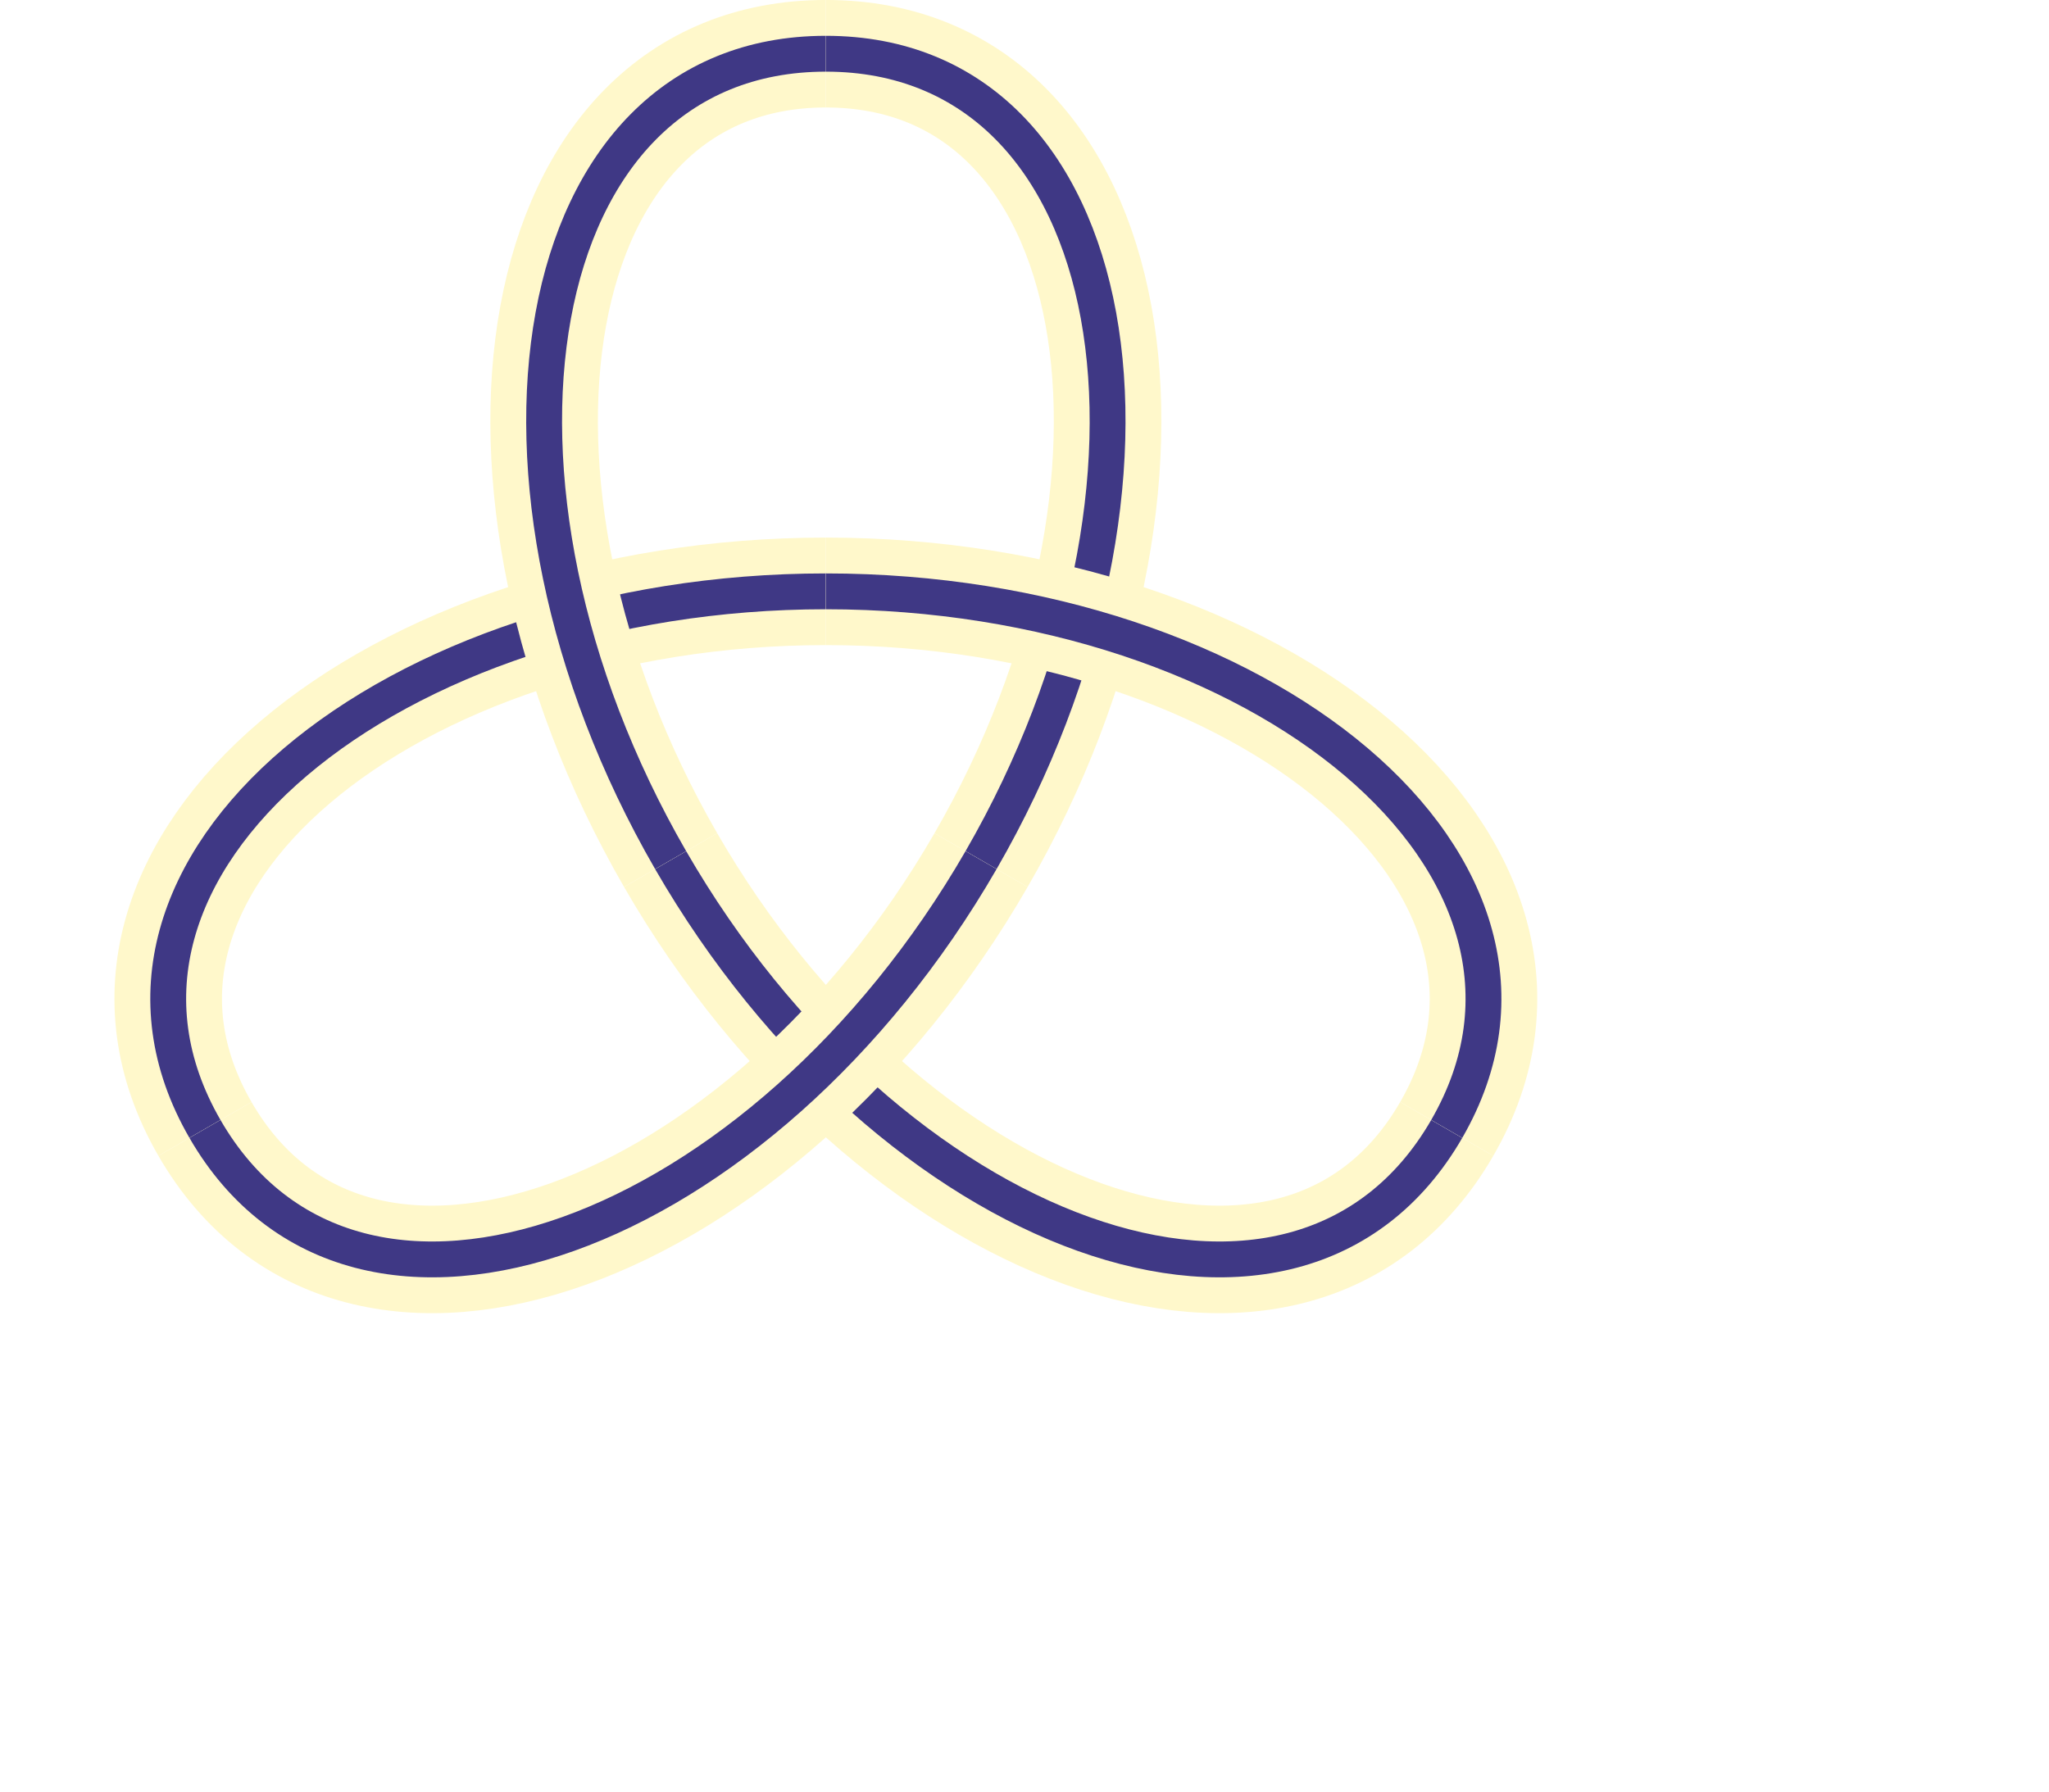
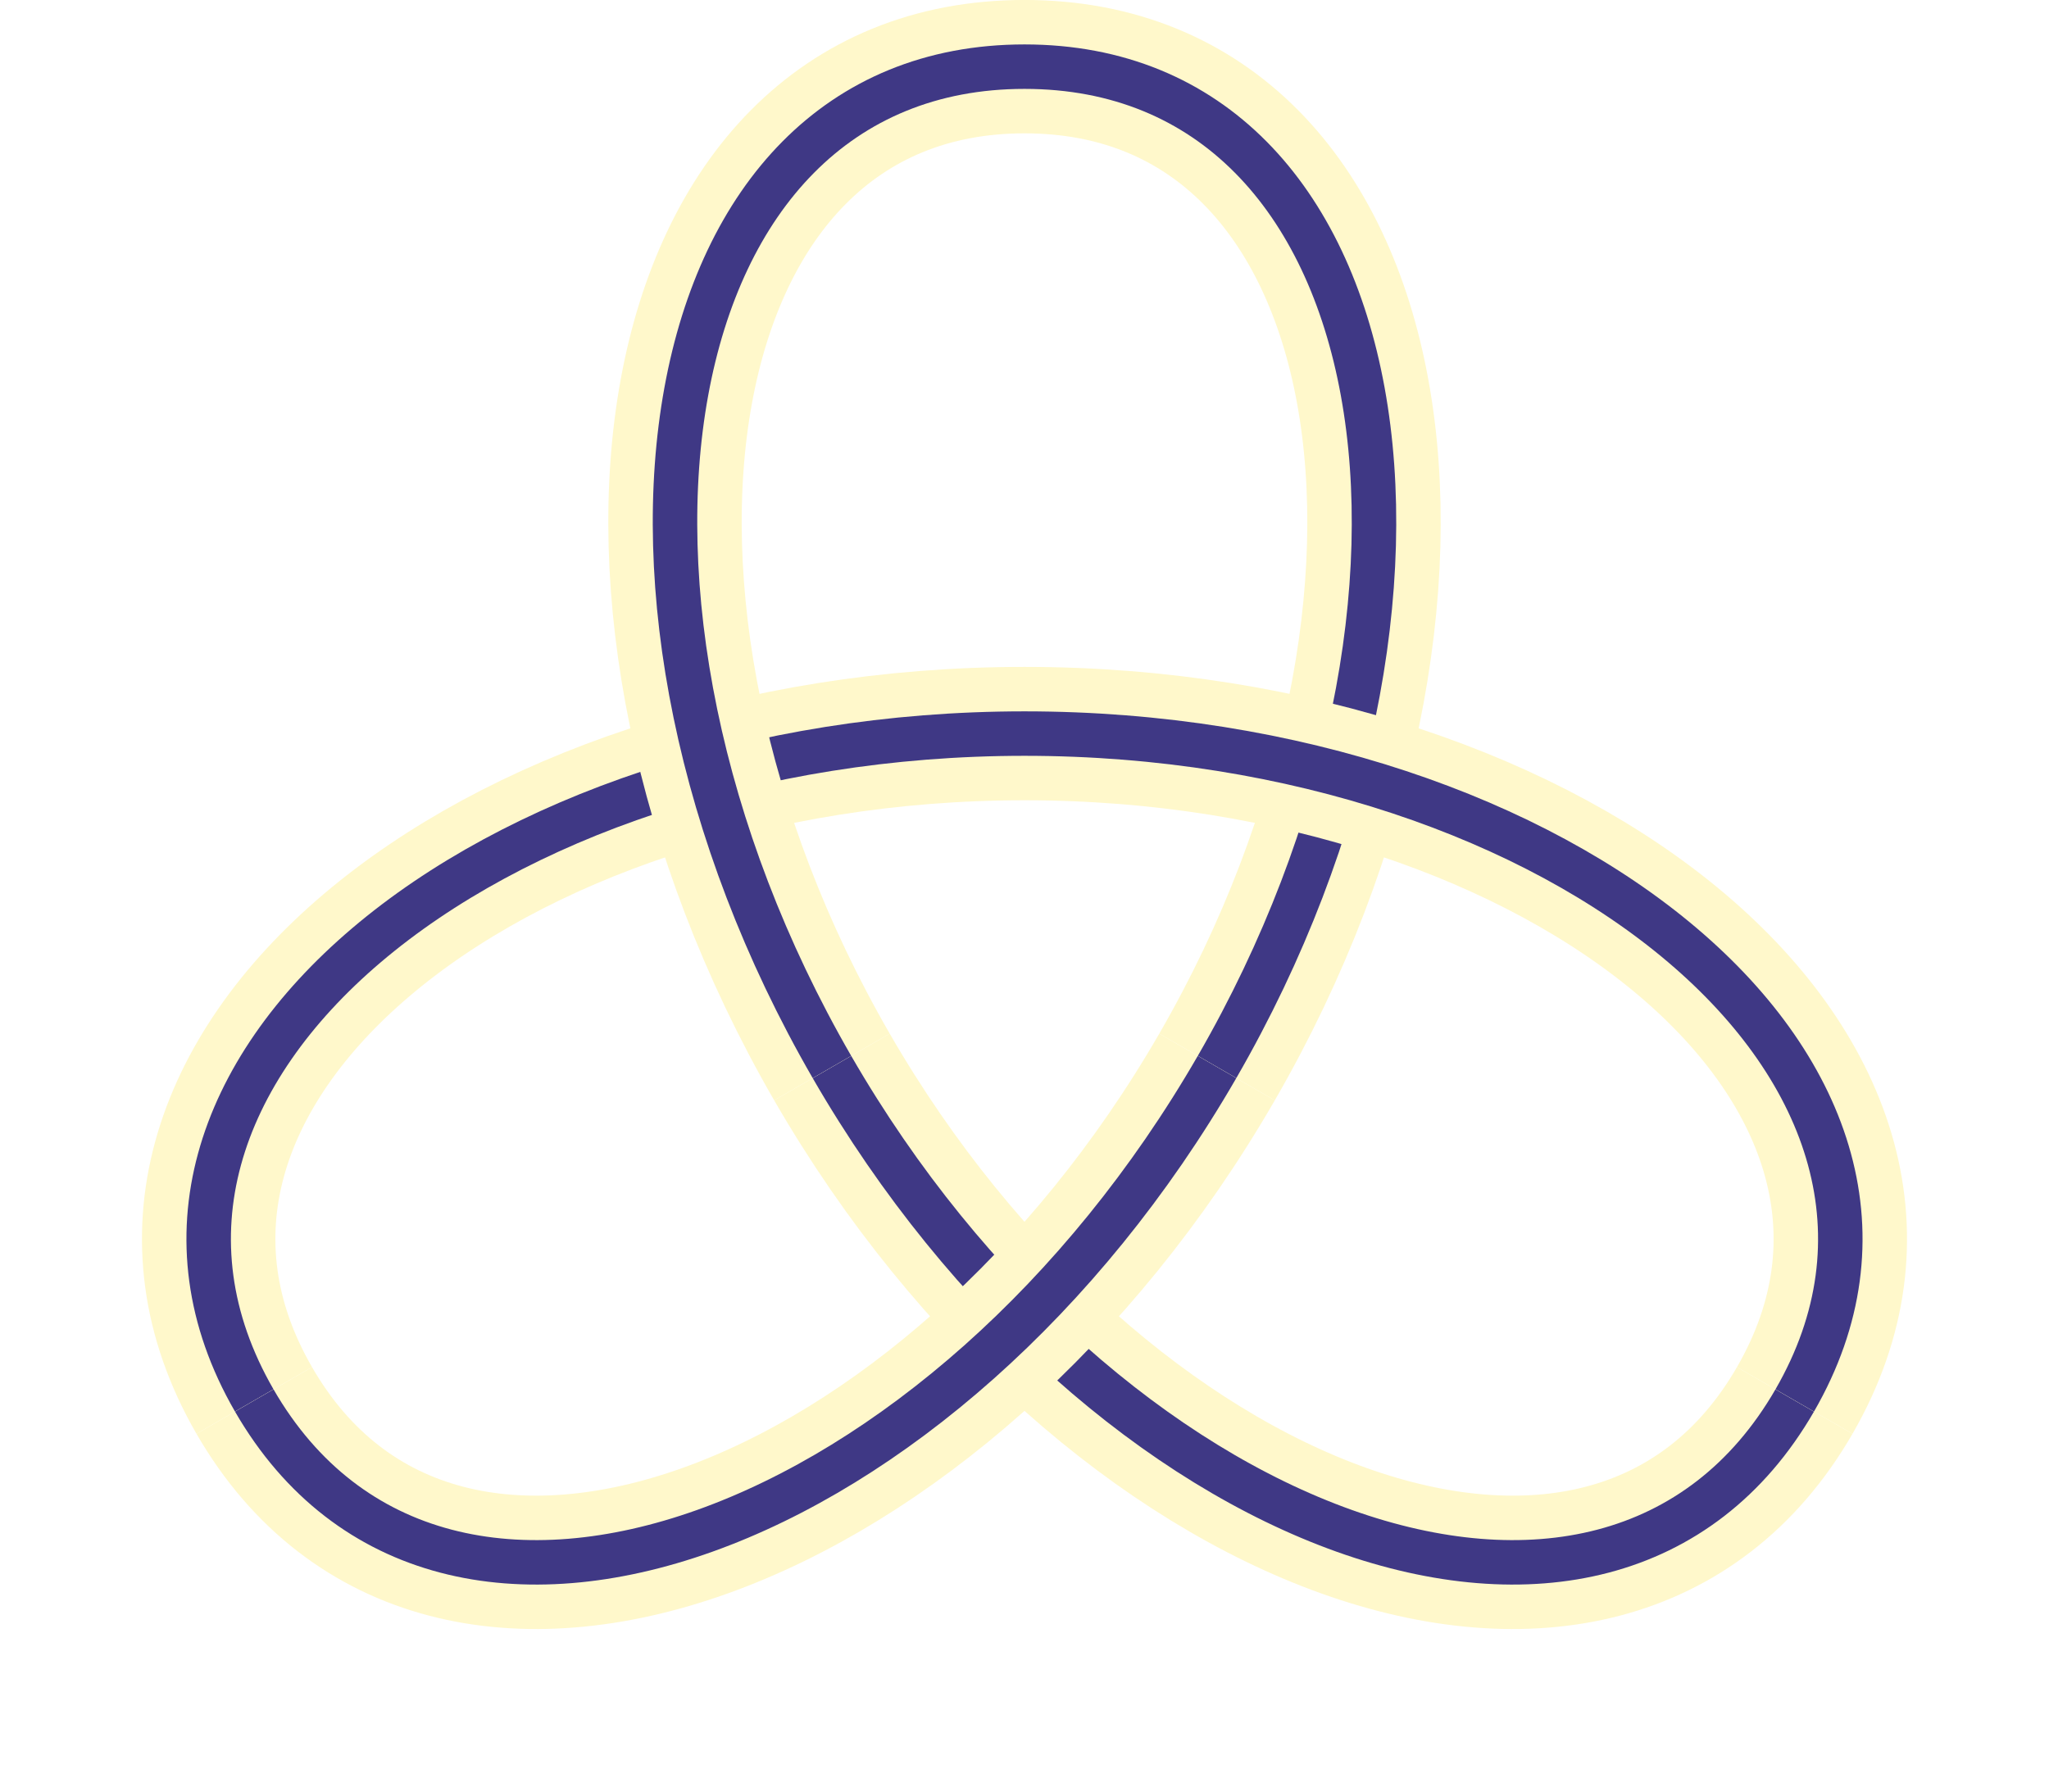
- <svg xmlns="http://www.w3.org/2000/svg" width="162.026pt" height="141.732pt" viewBox="0 0 162.026 141.732" version="1.1">
+ <svg xmlns="http://www.w3.org/2000/svg" width="130.61pt" height="114.251pt" viewBox="0 0 130.61 114.251" version="1.1">
  <defs>
    <clipPath id="clip1">
      <path d="M 0 0 L 130.609 0 L 130.609 114.25 L 0 114.25 Z M 0 0 " />
    </clipPath>
  </defs>
  <g id="surface1">
    <g clip-path="url(#clip1)" clip-rule="nonzero">
      <path style="fill:none;stroke-width:8.504;stroke-linecap:butt;stroke-linejoin:miter;stroke:rgb(99.852%,97.064%,79.73%);stroke-opacity:1;stroke-miterlimit:10;" d="M -12.274 -7.086 C 4.937 -36.899 37.144 -49.055 49.097 -28.348 M -0 14.172 C -34.426 14.172 -61.055 -7.637 -49.098 -28.348 M 12.273 -7.086 C 29.488 22.726 23.91 56.695 -0 56.695 " transform="matrix(1,0,0,-1,65.305,60.945)" />
      <path style="fill:none;stroke-width:2.835;stroke-linecap:butt;stroke-linejoin:miter;stroke:rgb(24.73%,21.945%,52.303%);stroke-opacity:1;stroke-miterlimit:10;" d="M -12.274 -7.086 C 4.937 -36.899 37.144 -49.055 49.097 -28.348 M -0 14.172 C -34.426 14.172 -61.055 -7.637 -49.098 -28.348 M 12.273 -7.086 C 29.488 22.726 23.91 56.695 -0 56.695 " transform="matrix(1,0,0,-1,65.305,60.945)" />
      <path style="fill:none;stroke-width:8.504;stroke-linecap:butt;stroke-linejoin:miter;stroke:rgb(99.852%,97.064%,79.73%);stroke-opacity:1;stroke-miterlimit:10;" d="M -0 56.695 C -23.91 56.695 -29.485 22.726 -12.274 -7.086 M 49.097 -28.348 C 61.054 -7.637 34.425 14.172 -0 14.172 M -49.098 -28.348 C -37.145 -49.055 -4.938 -36.899 12.273 -7.086 " transform="matrix(1,0,0,-1,65.305,60.945)" />
      <path style="fill:none;stroke-width:2.835;stroke-linecap:butt;stroke-linejoin:miter;stroke:rgb(24.73%,21.945%,52.303%);stroke-opacity:1;stroke-miterlimit:10;" d="M -0 56.695 C -23.91 56.695 -29.485 22.726 -12.274 -7.086 M 49.097 -28.348 C 61.054 -7.637 34.425 14.172 -0 14.172 M -49.098 -28.348 C -37.145 -49.055 -4.938 -36.899 12.273 -7.086 " transform="matrix(1,0,0,-1,65.305,60.945)" />
    </g>
  </g>
</svg>
